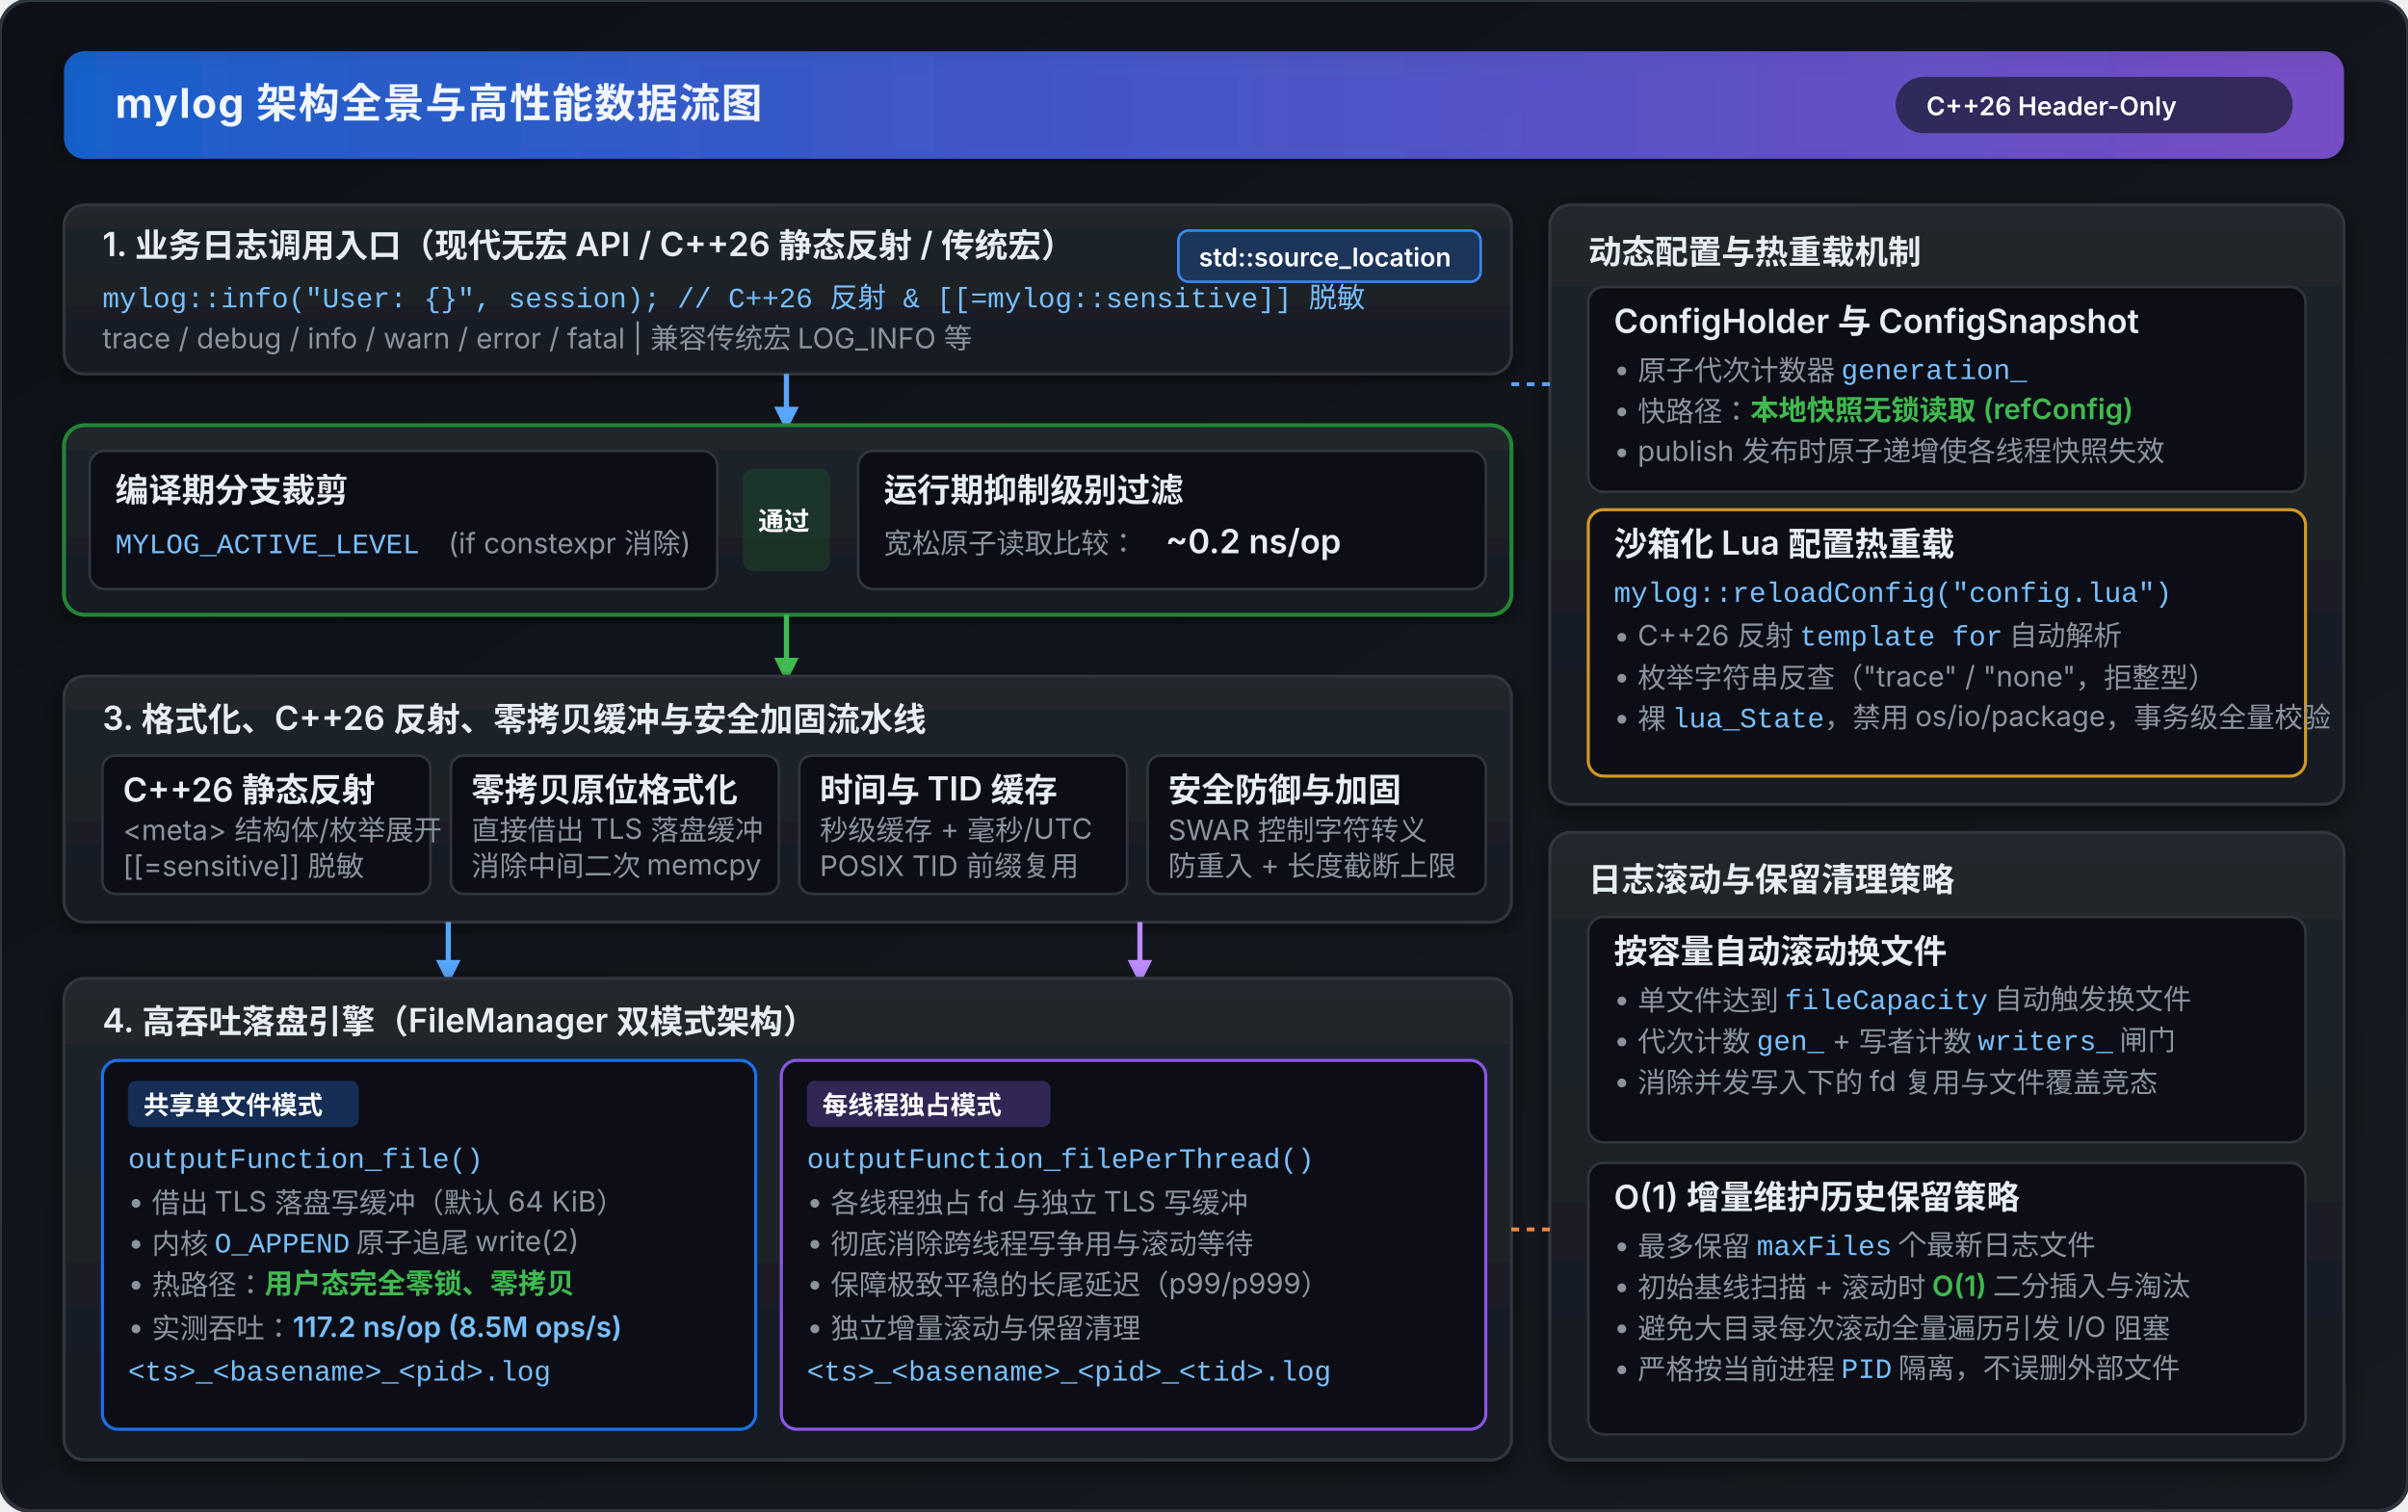
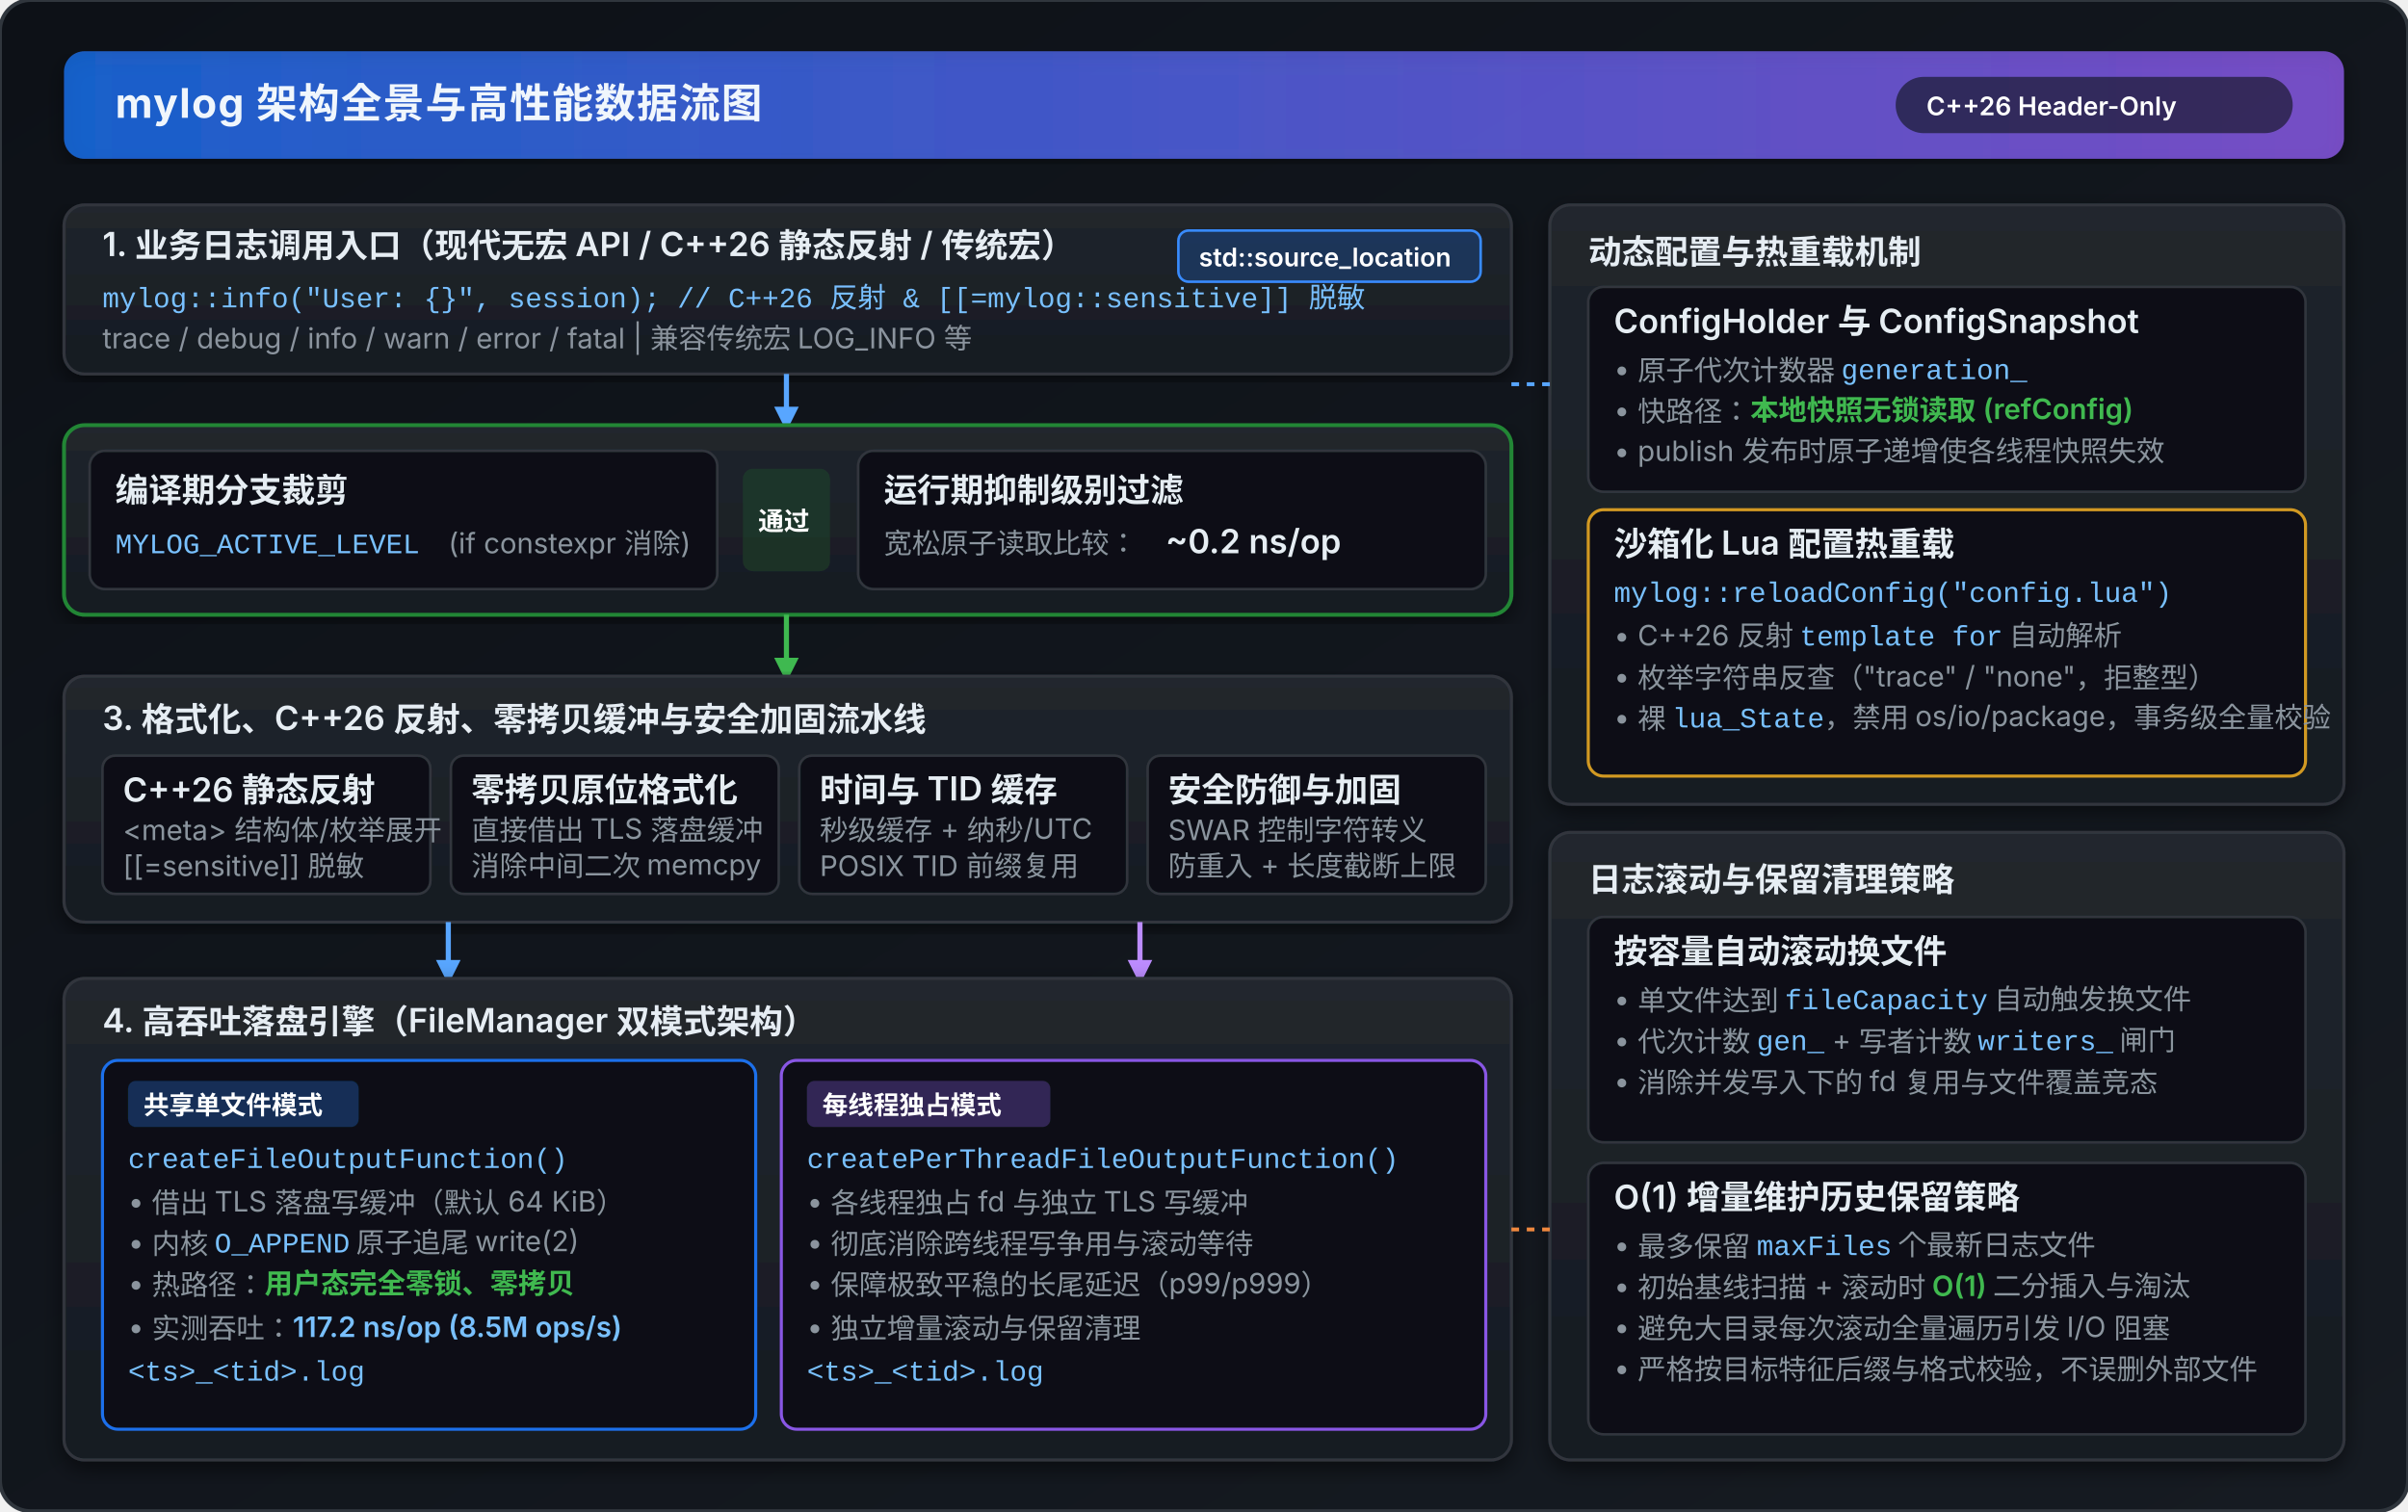
<svg xmlns="http://www.w3.org/2000/svg" viewBox="0 0 940 590" width="100%" height="100%">
  <defs>
    <linearGradient id="bg-grad" x1="0%" y1="0%" x2="100%" y2="100%">
      <stop offset="0%" stop-color="#0d1117" />
      <stop offset="100%" stop-color="#161b22" />
    </linearGradient>
    <linearGradient id="header-grad" x1="0%" y1="0%" x2="100%" y2="0%">
      <stop offset="0%" stop-color="#1f6feb" stop-opacity="0.8" />
      <stop offset="100%" stop-color="#8957e5" stop-opacity="0.8" />
    </linearGradient>
    <linearGradient id="card-grad" x1="0%" y1="0%" x2="0%" y2="100%">
      <stop offset="0%" stop-color="#21262d" />
      <stop offset="100%" stop-color="#161b22" />
    </linearGradient>
    <filter id="shadow" x="-5%" y="-5%" width="110%" height="110%">
      <feDropShadow dx="0" dy="3" stdDeviation="4" flood-color="#000000" flood-opacity="0.5" />
    </filter>
    <marker id="arrow-green" viewBox="0 0 10 10" refX="6" refY="5" markerWidth="6" markerHeight="6" orient="auto">
      <path d="M 0 1 L 8 5 L 0 9 z" fill="#3fb950" />
    </marker>
    <marker id="arrow-blue" viewBox="0 0 10 10" refX="6" refY="5" markerWidth="6" markerHeight="6" orient="auto">
      <path d="M 0 1 L 8 5 L 0 9 z" fill="#58a6ff" />
    </marker>
    <marker id="arrow-purple" viewBox="0 0 10 10" refX="6" refY="5" markerWidth="6" markerHeight="6" orient="auto">
      <path d="M 0 1 L 8 5 L 0 9 z" fill="#bc8cff" />
    </marker>
  </defs>
  <style>
    .title { font-family: -apple-system, BlinkMacSystemFont, "Segoe UI", "PingFang SC", "Hiragino Sans GB", "Microsoft YaHei", sans-serif; font-weight: 700; fill: #f0f6fc; }
    .heading { font-family: -apple-system, BlinkMacSystemFont, "Segoe UI", "PingFang SC", "Hiragino Sans GB", "Microsoft YaHei", sans-serif; font-weight: 600; fill: #e6edf3; font-size: 13px; }
    .subtext { font-family: -apple-system, BlinkMacSystemFont, "Segoe UI", "PingFang SC", "Hiragino Sans GB", "Microsoft YaHei", sans-serif; font-weight: 400; fill: #8b949e; font-size: 11px; }
    .code { font-family: "SFMono-Regular", Consolas, "Liberation Mono", Menlo, monospace; font-size: 11px; fill: #79c0ff; }
    .badge-text { font-family: -apple-system, BlinkMacSystemFont, "Segoe UI", "PingFang SC", "Hiragino Sans GB", "Microsoft YaHei", sans-serif; font-weight: 600; font-size: 10px; fill: #ffffff; }
  </style>
  <rect width="940" height="590" rx="12" fill="url(#bg-grad)" stroke="#30363d" stroke-width="1.5" />
  <rect x="25" y="20" width="890" height="42" rx="8" fill="url(#header-grad)" filter="url(#shadow)" />
  <text x="45" y="46" class="title" font-size="16" letter-spacing="0.5">mylog 架构全景与高性能数据流图</text>
  <rect x="740" y="30" width="155" height="22" rx="11" fill="#0d1117" fill-opacity="0.6" />
  <text x="752" y="45" class="badge-text" fill="#58a6ff">C++26 Header-Only</text>
  <g filter="url(#shadow)">
    <rect x="25" y="80" width="565" height="66" rx="8" fill="url(#card-grad)" stroke="#30363d" stroke-width="1.2" />
    <text x="40" y="100" class="heading">1. 业务日志调用入口（现代无宏 API / C++26 静态反射 / 传统宏）</text>
    <text x="40" y="120" class="code">mylog::info("User: {}", session); // C++26 反射 &amp; [[=mylog::sensitive]] 脱敏</text>
    <text x="40" y="136" class="subtext">trace / debug / info / warn / error / fatal | 兼容传统宏 LOG_INFO 等</text>
    <rect x="460" y="90" width="118" height="20" rx="4" fill="#1f6feb" fill-opacity="0.25" stroke="#388bfd" stroke-width="1" />
    <text x="468" y="104" class="badge-text" fill="#58a6ff">std::source_location</text>
  </g>
  <path d="M 307 146 L 307 166" stroke="#58a6ff" stroke-width="2" marker-end="url(#arrow-blue)" />
  <g filter="url(#shadow)">
    <rect x="25" y="166" width="565" height="74" rx="8" fill="url(#card-grad)" stroke="#238636" stroke-width="1.5" />
    <rect x="35" y="176" width="245" height="54" rx="6" fill="#0d1117" stroke="#30363d" stroke-width="1" />
    <text x="45" y="196" class="heading" fill="#3fb950">编译期分支裁剪</text>
    <text x="45" y="216" class="code" fill="#7ee787">MYLOG_ACTIVE_LEVEL</text>
    <text x="175" y="216" class="subtext">(if constexpr 消除)</text>
    <rect x="290" y="183" width="34" height="40" rx="4" fill="#238636" fill-opacity="0.2" />
    <text x="296" y="207" class="badge-text" fill="#3fb950" font-size="12">通过</text>
    <rect x="335" y="176" width="245" height="54" rx="6" fill="#0d1117" stroke="#30363d" stroke-width="1" />
    <text x="345" y="196" class="heading" fill="#58a6ff">运行期抑制级别过滤</text>
    <text x="345" y="216" class="subtext">宽松原子读取比较：</text>
    <text x="455" y="216" class="heading" fill="#e3b341" font-size="12">~0.2 ns/op</text>
  </g>
  <path d="M 307 240 L 307 264" stroke="#3fb950" stroke-width="2" marker-end="url(#arrow-green)" />
  <g filter="url(#shadow)">
    <rect x="25" y="264" width="565" height="96" rx="8" fill="url(#card-grad)" stroke="#30363d" stroke-width="1.2" />
    <text x="40" y="285" class="heading">3. 格式化、C++26 反射、零拷贝缓冲与安全加固流水线</text>
    <rect x="40" y="295" width="128" height="54" rx="5" fill="#0d1117" stroke="#30363d" />
    <text x="48" y="313" class="heading" font-size="10">C++26 静态反射</text>
    <text x="48" y="328" class="subtext">&lt;meta&gt; 结构体/枚举展开</text>
    <text x="48" y="342" class="subtext" fill="#e3b341">[[=sensitive]] 脱敏</text>
    <rect x="176" y="295" width="128" height="54" rx="5" fill="#0d1117" stroke="#30363d" />
    <text x="184" y="313" class="heading" font-size="10">零拷贝原位格式化</text>
    <text x="184" y="328" class="subtext">直接借出 TLS 落盘缓冲</text>
    <text x="184" y="342" class="subtext" fill="#3fb950">消除中间二次 memcpy</text>
    <rect x="312" y="295" width="128" height="54" rx="5" fill="#0d1117" stroke="#30363d" />
    <text x="320" y="313" class="heading" font-size="10">时间与 TID 缓存</text>
-     <text x="320" y="328" class="subtext">秒级缓存 + 毫秒/UTC</text>
+     <text x="320" y="328" class="subtext">秒级缓存 + 纳秒/UTC</text>
    <text x="320" y="342" class="subtext">POSIX TID 前缀复用</text>
    <rect x="448" y="295" width="132" height="54" rx="5" fill="#0d1117" stroke="#30363d" />
    <text x="456" y="313" class="heading" font-size="10">安全防御与加固</text>
    <text x="456" y="328" class="subtext">SWAR 控制字符转义</text>
    <text x="456" y="342" class="subtext">防重入 + 长度截断上限</text>
  </g>
  <path d="M 175 360 L 175 382" stroke="#58a6ff" stroke-width="2" marker-end="url(#arrow-blue)" />
  <path d="M 445 360 L 445 382" stroke="#bc8cff" stroke-width="2" marker-end="url(#arrow-purple)" />
  <g filter="url(#shadow)">
    <rect x="25" y="382" width="565" height="188" rx="8" fill="url(#card-grad)" stroke="#30363d" stroke-width="1.2" />
    <text x="40" y="403" class="heading">4. 高吞吐落盘引擎（FileManager 双模式架构）</text>
    <rect x="40" y="414" width="255" height="144" rx="6" fill="#0d1117" stroke="#1f6feb" stroke-width="1.2" />
    <rect x="50" y="422" width="90" height="18" rx="3" fill="#1f6feb" fill-opacity="0.3" />
    <text x="56" y="435" class="badge-text" fill="#58a6ff">共享单文件模式</text>
-     <text x="50" y="456" class="code" font-size="10">outputFunction_file()</text>
+     <text x="50" y="456" class="code" font-size="10">createFileOutputFunction()</text>
    <text x="50" y="473" class="subtext">• 借出 TLS 落盘写缓冲（默认 64 KiB）</text>
    <text x="50" y="489" class="subtext">• 内核 <tspan class="code">O_APPEND</tspan> 原子追尾 write(2)</text>
    <text x="50" y="505" class="subtext">• 热路径：<tspan fill="#3fb950" font-weight="600">用户态完全零锁、零拷贝</tspan>
    </text>
    <text x="50" y="522" class="subtext">• 实测吞吐：<tspan fill="#79c0ff" font-weight="600">117.2 ns/op (8.5M ops/s)</tspan>
    </text>
-     <text x="50" y="539" class="code" font-size="9" fill="#8b949e">&lt;ts&gt;_&lt;basename&gt;_&lt;pid&gt;.log</text>
+     <text x="50" y="539" class="code" font-size="9" fill="#8b949e">&lt;ts&gt;_&lt;tid&gt;.log</text>
    <rect x="305" y="414" width="275" height="144" rx="6" fill="#0d1117" stroke="#8957e5" stroke-width="1.2" />
    <rect x="315" y="422" width="95" height="18" rx="3" fill="#8957e5" fill-opacity="0.3" />
    <text x="321" y="435" class="badge-text" fill="#d2a8ff">每线程独占模式</text>
-     <text x="315" y="456" class="code" font-size="10">outputFunction_filePerThread()</text>
+     <text x="315" y="456" class="code" font-size="10">createPerThreadFileOutputFunction()</text>
    <text x="315" y="473" class="subtext">• 各线程独占 fd 与独立 TLS 写缓冲</text>
    <text x="315" y="489" class="subtext">• 彻底消除跨线程写争用与滚动等待</text>
    <text x="315" y="505" class="subtext">• 保障极致平稳的长尾延迟（p99/p999）</text>
    <text x="315" y="522" class="subtext">• 独立增量滚动与保留清理</text>
-     <text x="315" y="539" class="code" font-size="9" fill="#8b949e">&lt;ts&gt;_&lt;basename&gt;_&lt;pid&gt;_&lt;tid&gt;.log</text>
+     <text x="315" y="539" class="code" font-size="9" fill="#8b949e">&lt;ts&gt;_&lt;tid&gt;.log</text>
  </g>
  <g filter="url(#shadow)">
    <rect x="605" y="80" width="310" height="234" rx="8" fill="url(#card-grad)" stroke="#30363d" stroke-width="1.2" />
    <text x="620" y="103" class="heading">动态配置与热重载机制</text>
    <rect x="620" y="112" width="280" height="80" rx="6" fill="#0d1117" stroke="#30363d" />
    <text x="630" y="130" class="heading" fill="#58a6ff" font-size="11">ConfigHolder 与 ConfigSnapshot</text>
    <text x="630" y="148" class="subtext">• 原子代次计数器 <tspan class="code">generation_</tspan>
    </text>
    <text x="630" y="164" class="subtext">• 快路径：<tspan fill="#3fb950" font-weight="600">本地快照无锁读取 (refConfig)</tspan>
    </text>
    <text x="630" y="180" class="subtext">• publish 发布时原子递增使各线程快照失效</text>
    <rect x="620" y="199" width="280" height="104" rx="6" fill="#0d1117" stroke="#d29922" stroke-width="1.2" />
    <text x="630" y="217" class="heading" fill="#d29922" font-size="11">沙箱化 Lua 配置热重载</text>
    <text x="630" y="235" class="code" font-size="10">mylog::reloadConfig("config.lua")</text>
    <text x="630" y="252" class="subtext">• C++26 反射 <tspan class="code">template for</tspan> 自动解析</text>
    <text x="630" y="268" class="subtext">• 枚举字符串反查（"trace" / "none"，拒整型）</text>
    <text x="630" y="284" class="subtext">• 裸 <tspan class="code">lua_State</tspan>，禁用 os/io/package，事务级全量校验</text>
  </g>
  <path d="M 605 150 L 590 150" stroke="#58a6ff" stroke-width="1.5" stroke-dasharray="3 3" />
  <g filter="url(#shadow)">
    <rect x="605" y="325" width="310" height="245" rx="8" fill="url(#card-grad)" stroke="#30363d" stroke-width="1.2" />
    <text x="620" y="348" class="heading">日志滚动与保留清理策略</text>
    <rect x="620" y="358" width="280" height="88" rx="6" fill="#0d1117" stroke="#30363d" />
    <text x="630" y="376" class="heading" fill="#3fb950" font-size="11">按容量自动滚动换文件</text>
    <text x="630" y="394" class="subtext">• 单文件达到 <tspan class="code">fileCapacity</tspan> 自动触发换文件</text>
    <text x="630" y="410" class="subtext">• 代次计数 <tspan class="code">gen_</tspan> + 写者计数 <tspan class="code">writers_</tspan> 闸门</text>
    <text x="630" y="426" class="subtext">• 消除并发写入下的 fd 复用与文件覆盖竞态</text>
    <rect x="620" y="454" width="280" height="106" rx="6" fill="#0d1117" stroke="#30363d" />
    <text x="630" y="472" class="heading" fill="#f0883e" font-size="11">O(1) 增量维护历史保留策略</text>
    <text x="630" y="490" class="subtext">• 最多保留 <tspan class="code">maxFiles</tspan> 个最新日志文件</text>
    <text x="630" y="506" class="subtext">• 初始基线扫描 + 滚动时 <tspan fill="#3fb950" font-weight="600">O(1)</tspan> 二分插入与淘汰</text>
    <text x="630" y="522" class="subtext">• 避免大目录每次滚动全量遍历引发 I/O 阻塞</text>
-     <text x="630" y="538" class="subtext">• 严格按当前进程 <tspan class="code">PID</tspan> 隔离，不误删外部文件</text>
+     <text x="630" y="538" class="subtext">• 严格按目标特征后缀与格式校验，不误删外部文件</text>
  </g>
  <path d="M 590 480 L 605 480" stroke="#f0883e" stroke-width="1.5" stroke-dasharray="3 3" />
</svg>
